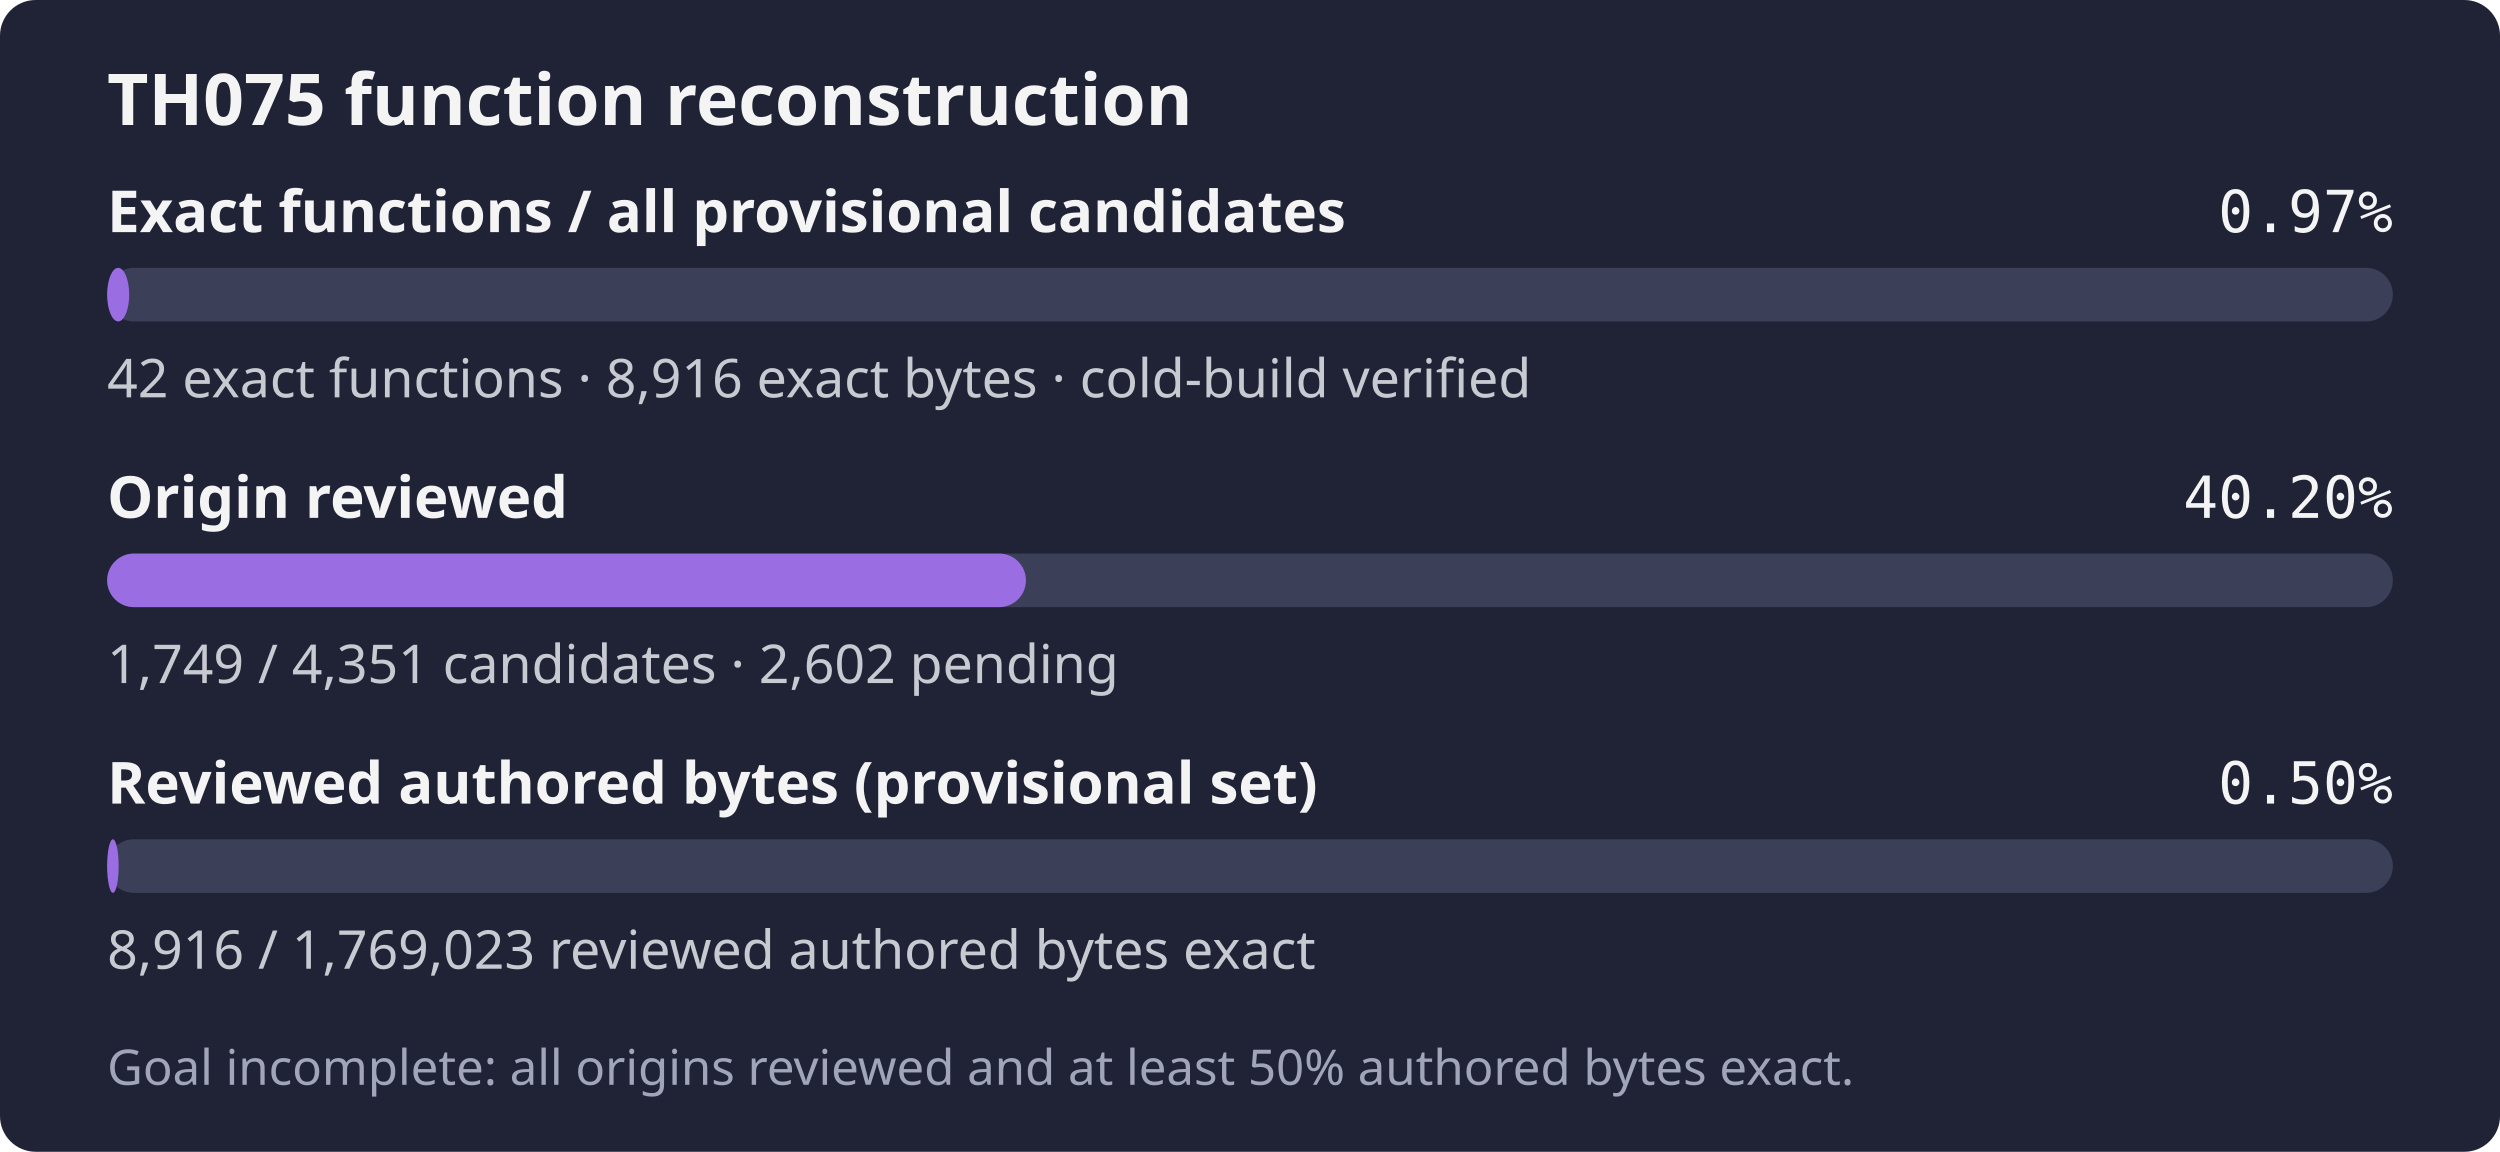
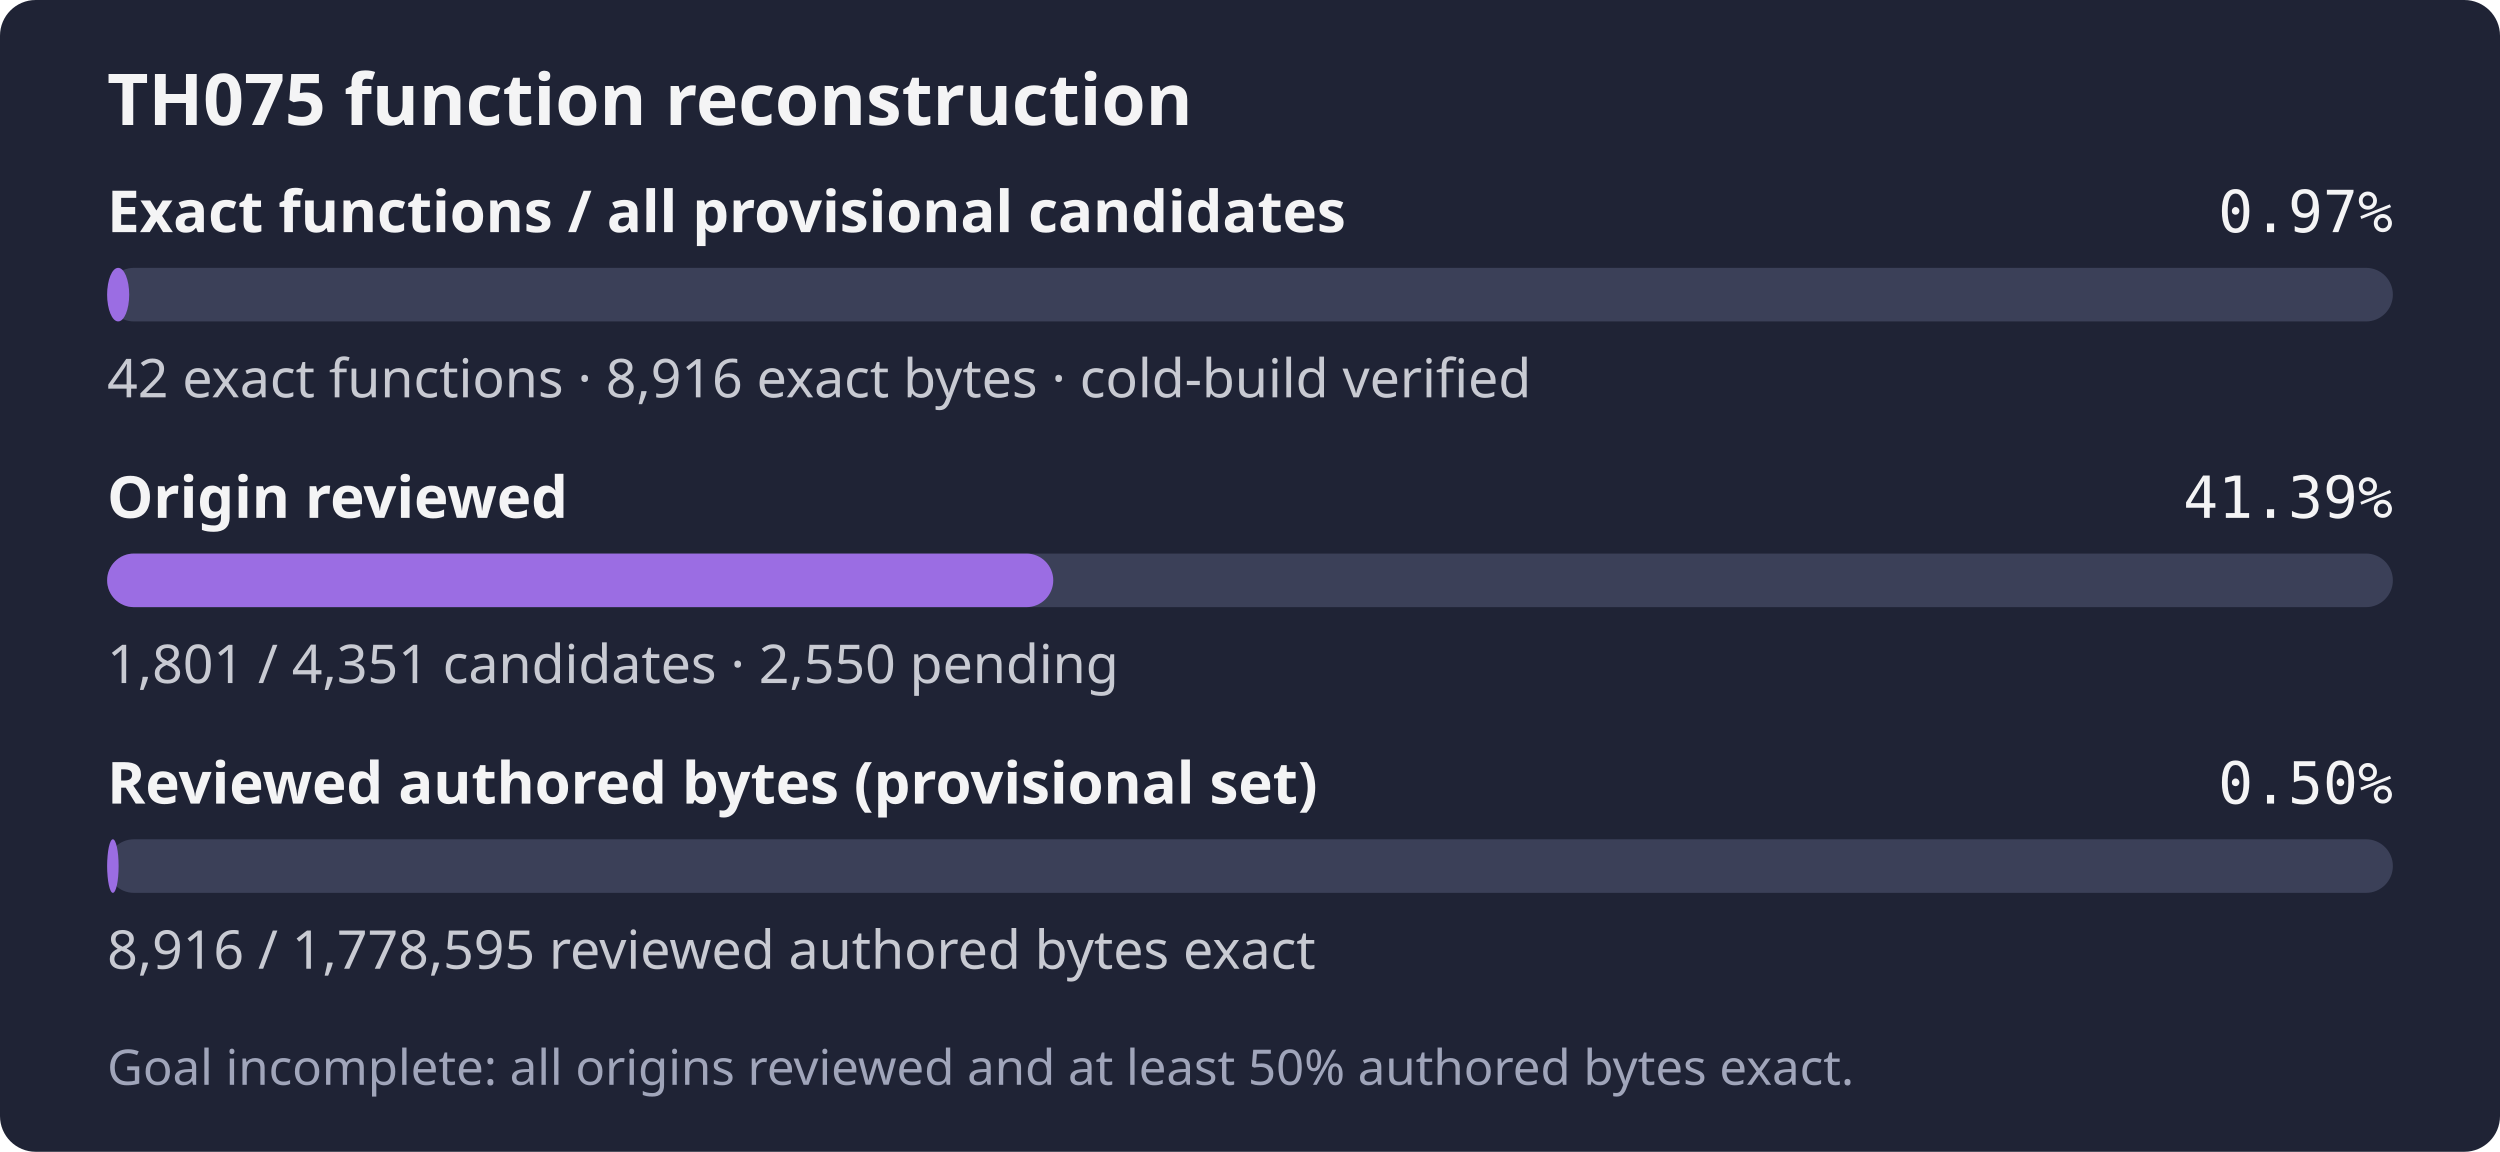
- <svg xmlns="http://www.w3.org/2000/svg" width="560" height="258" role="img" aria-label="TH075: 42 exact functions, 8,916 exact bytes; 1,749 of 4,351 candidates reviewed; Goal incomplete: all origins reviewed and at least 50% authored bytes exact.">
+ <svg xmlns="http://www.w3.org/2000/svg" width="560" height="258" role="img" aria-label="TH075: 42 exact functions, 8,916 exact bytes; 1,801 of 4,351 candidates reviewed; Goal incomplete: all origins reviewed and at least 50% authored bytes exact.">
  <rect width="560" height="258" rx="8" fill="#1f2335" />
  <text x="24" y="28" fill="#f4f4f5" font-family="sans-serif" font-size="16" font-weight="600">TH075 function reconstruction</text>
  <text x="24" y="52" fill="#f4f4f5" font-family="sans-serif" font-size="13" font-weight="600">Exact functions / all provisional candidates</text>
  <text x="536" y="52" fill="#f4f4f5" text-anchor="end" font-family="monospace" font-size="13">0.97%</text>
  <rect x="24" y="60" width="512" height="12" rx="6" fill="#3b4058" />
  <rect x="24" y="60" width="4.94" height="12" rx="6" fill="#9b6de3" />
  <text x="24" y="89" fill="#c8cad2" font-family="sans-serif" font-size="12">42 exact functions · 8,916 exact bytes · cold-build verified</text>
  <text x="24" y="116" fill="#f4f4f5" font-family="sans-serif" font-size="13" font-weight="600">Origin reviewed</text>
-   <text x="536" y="116" fill="#f4f4f5" text-anchor="end" font-family="monospace" font-size="13">40.20%</text>
+   <text x="536" y="116" fill="#f4f4f5" text-anchor="end" font-family="monospace" font-size="13">41.39%</text>
  <rect x="24" y="124" width="512" height="12" rx="6" fill="#3b4058" />
-   <rect x="24" y="124" width="205.81" height="12" rx="6" fill="#9b6de3" />
-   <text x="24" y="153" fill="#c8cad2" font-family="sans-serif" font-size="12">1,749 / 4,351 candidates · 2,602 pending</text>
+   <rect x="24" y="124" width="211.93" height="12" rx="6" fill="#9b6de3" />
+   <text x="24" y="153" fill="#c8cad2" font-family="sans-serif" font-size="12">1,801 / 4,351 candidates · 2,550 pending</text>
  <text x="24" y="180" fill="#f4f4f5" font-family="sans-serif" font-size="13" font-weight="600">Reviewed authored bytes (provisional set)</text>
  <text x="536" y="180" fill="#f4f4f5" text-anchor="end" font-family="monospace" font-size="13">0.50%</text>
  <rect x="24" y="188" width="512" height="12" rx="6" fill="#3b4058" />
-   <rect x="24" y="188" width="2.58" height="12" rx="6" fill="#9b6de3" />
-   <text x="24" y="217" fill="#c8cad2" font-family="sans-serif" font-size="12">8,916 / 1,769,023 reviewed authored bytes exact</text>
+   <rect x="24" y="188" width="2.57" height="12" rx="6" fill="#9b6de3" />
+   <text x="24" y="217" fill="#c8cad2" font-family="sans-serif" font-size="12">8,916 / 1,778,595 reviewed authored bytes exact</text>
  <text x="24" y="243" fill="#a0a5ba" font-family="sans-serif" font-size="11">Goal incomplete: all origins reviewed and at least 50% authored bytes exact.</text>
</svg>
